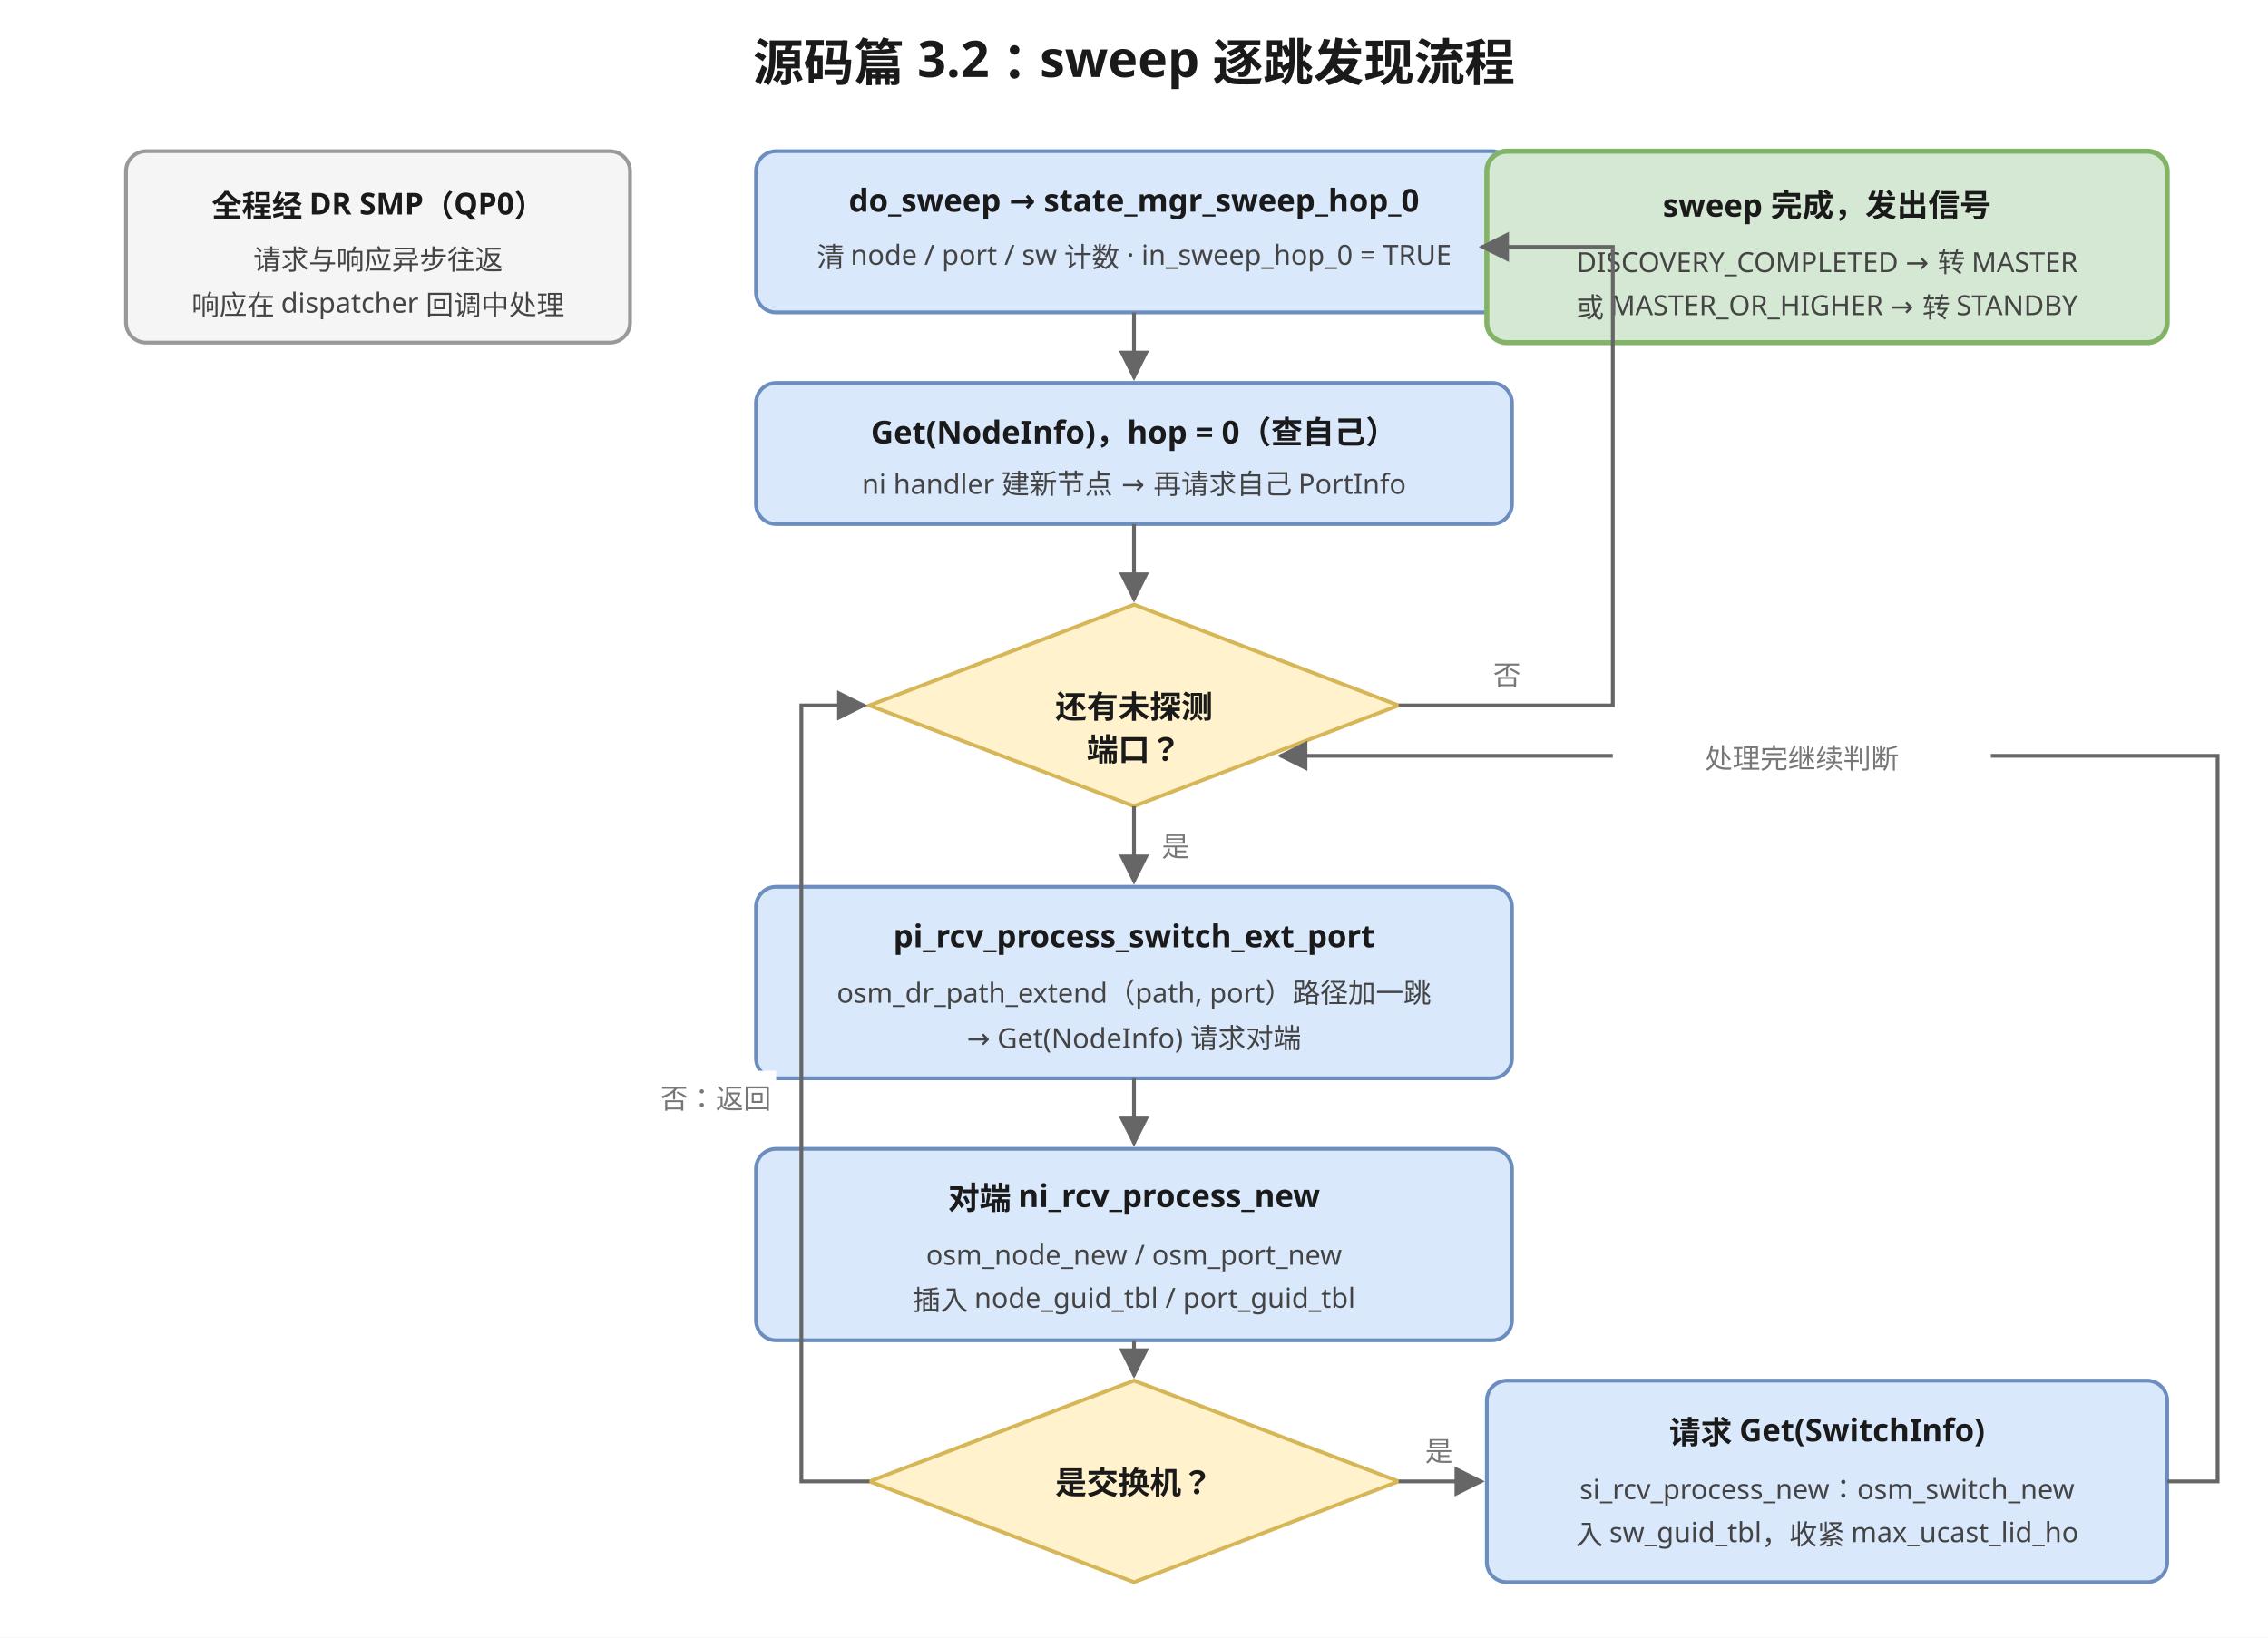
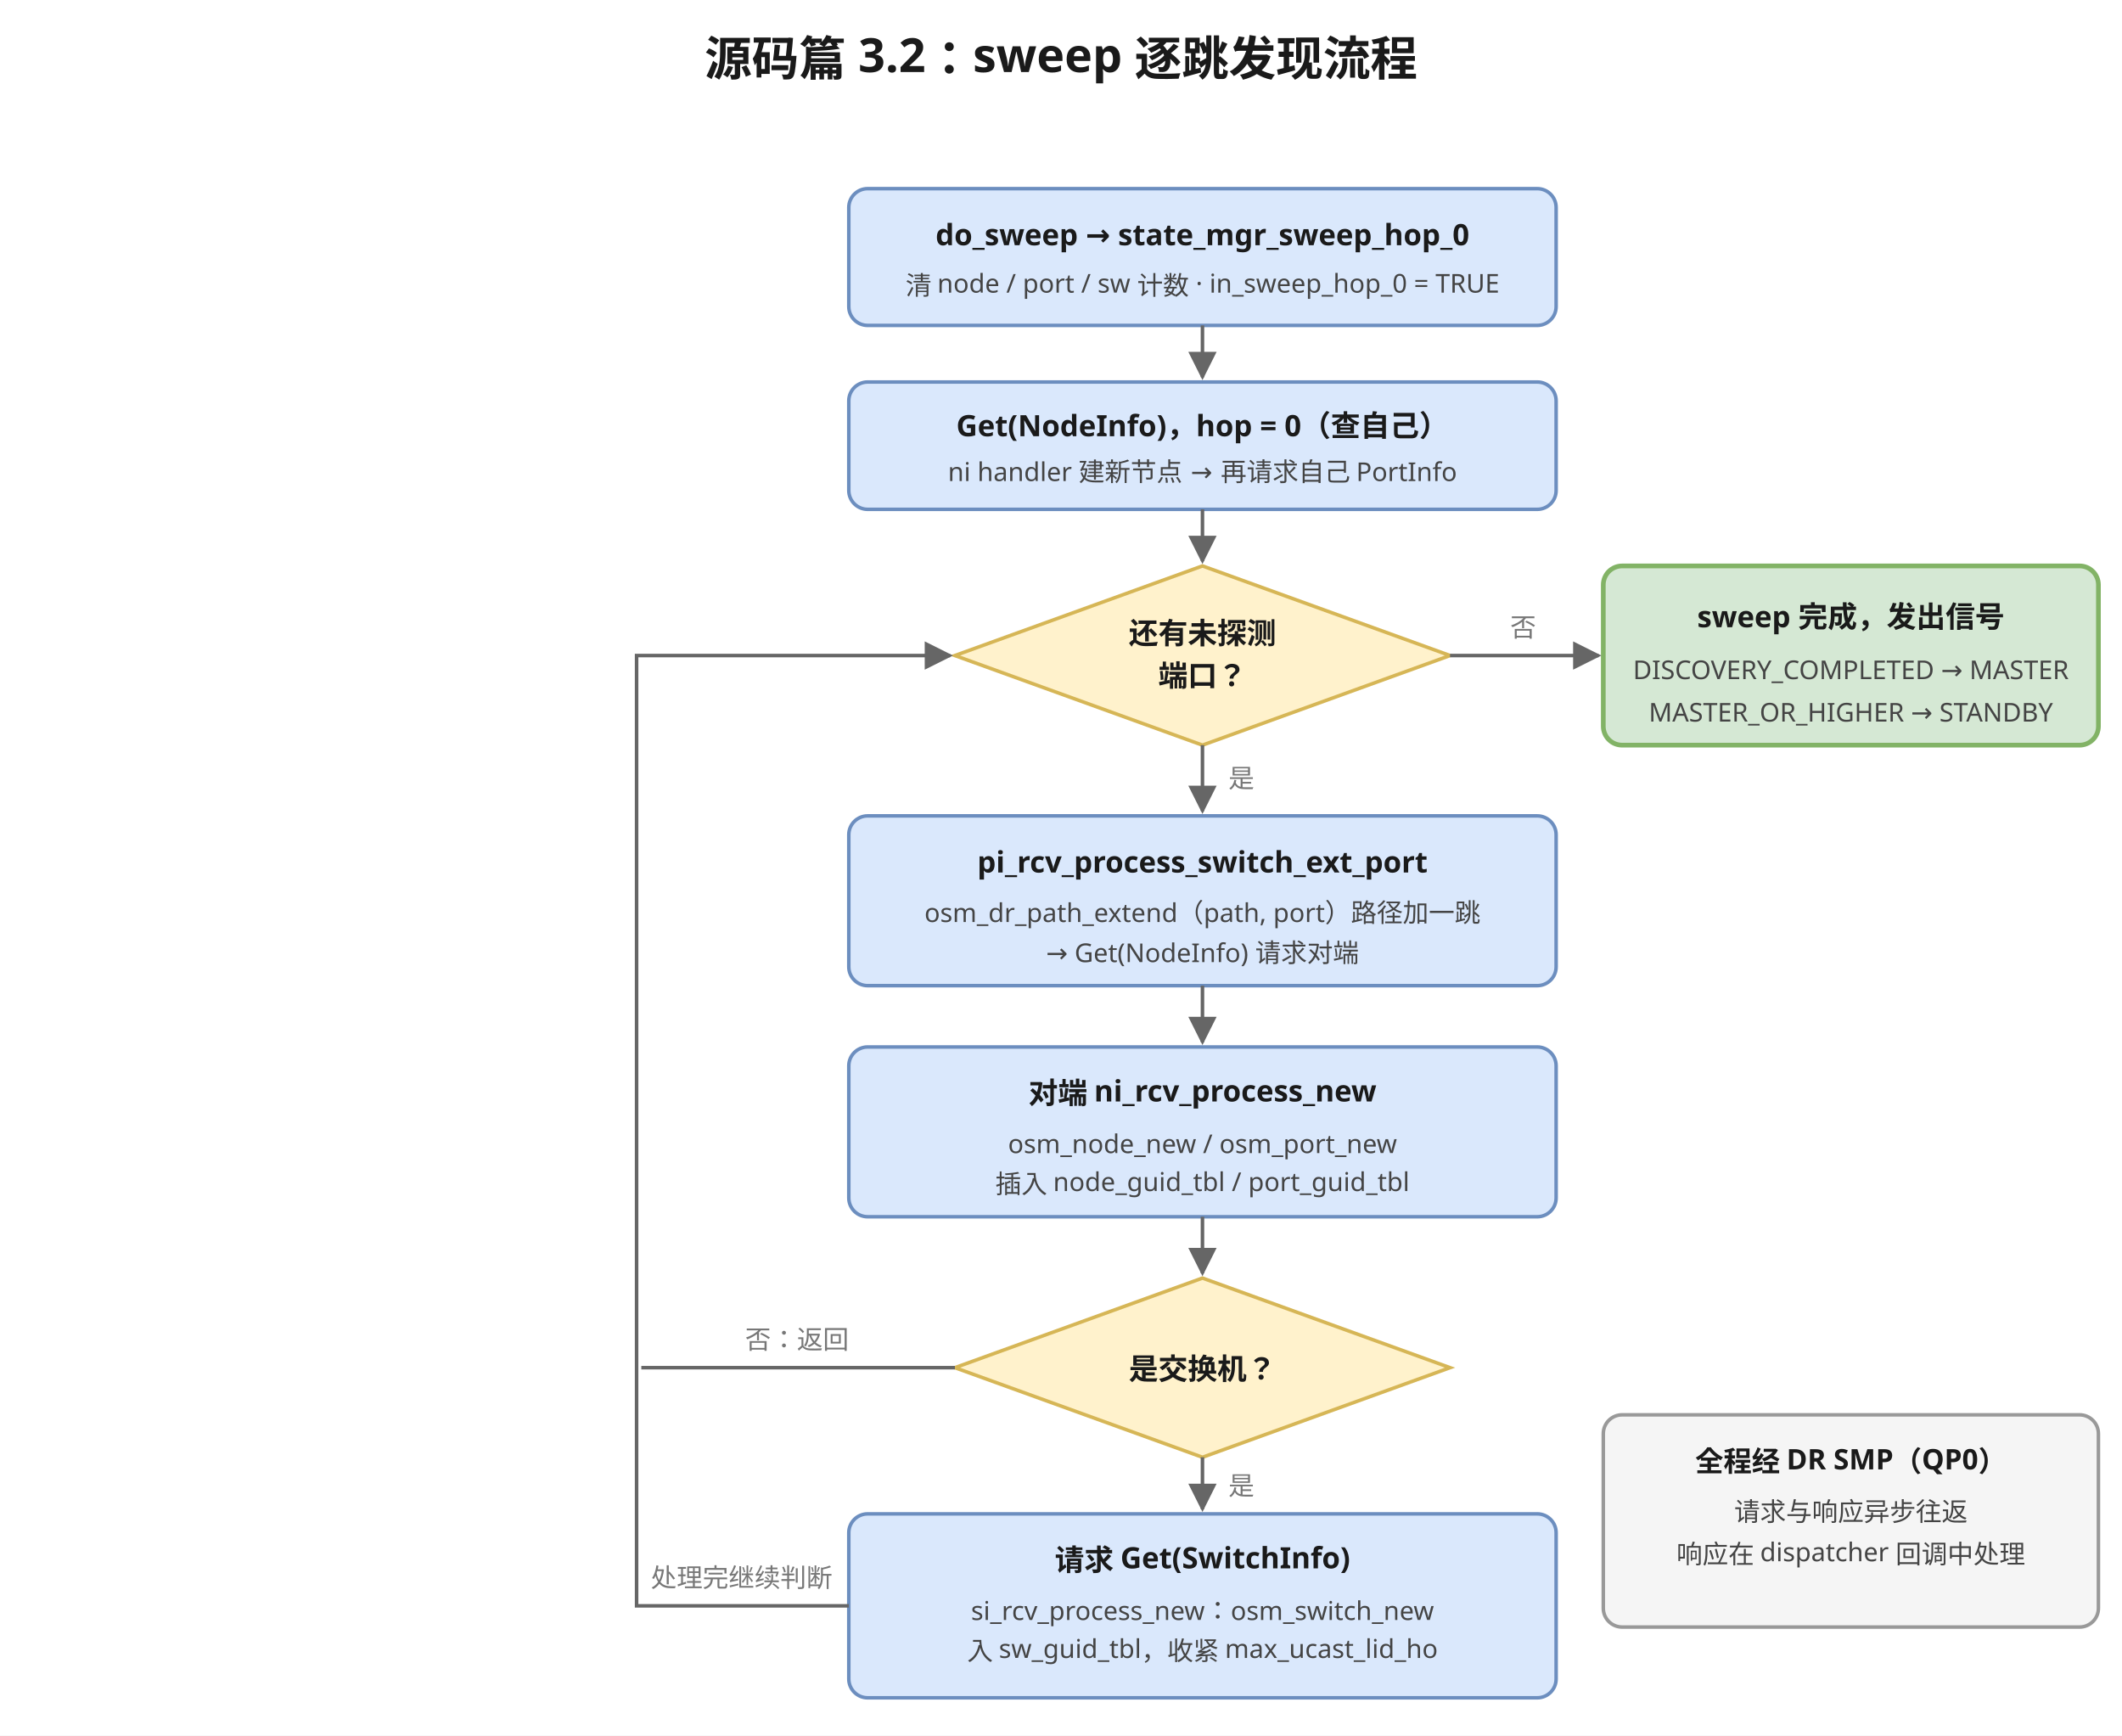
- <svg xmlns="http://www.w3.org/2000/svg" width="900" height="650" viewBox="0 0 900 650" font-family="PingFang SC, Microsoft YaHei, sans-serif">
-   <rect x="0" y="0" width="900" height="650" fill="#ffffff" />
+ <svg xmlns="http://www.w3.org/2000/svg" width="900" height="736" viewBox="0 0 900 736" font-family="PingFang SC, Microsoft YaHei, sans-serif">
+   <rect x="0" y="0" width="900" height="736" fill="#ffffff" />
  <defs>
    <marker id="arrow" viewBox="0 0 10 10" refX="9" refY="5" markerWidth="8" markerHeight="8" orient="auto">
      <path d="M 0 0 L 10 5 L 0 10 Z" fill="#666666" />
    </marker>
  </defs>
  <text x="450" y="32" text-anchor="middle" font-size="20" font-weight="bold" fill="#1a1a1a">源码篇 3.2：sweep 逐跳发现流程</text>
-   <rect x="50" y="60" width="200" height="76" rx="8" ry="8" fill="#f5f5f5" stroke="#999999" stroke-width="1.5" />
-   <text x="150" y="86" text-anchor="middle" font-size="12" font-weight="bold" fill="#1a1a1a">全程经 DR SMP（QP0）</text>
-   <text x="150" y="107" text-anchor="middle" font-size="11" fill="#444444">请求与响应异步往返</text>
-   <text x="150" y="125" text-anchor="middle" font-size="11" fill="#444444">响应在 dispatcher 回调中处理</text>
-   <rect x="300" y="60" width="300" height="64" rx="8" ry="8" fill="#dae8fc" stroke="#6c8ebf" stroke-width="1.5" />
-   <text x="450" y="84" text-anchor="middle" font-size="12.5" font-weight="bold" fill="#1a1a1a">do_sweep → state_mgr_sweep_hop_0</text>
-   <text x="450" y="106" text-anchor="middle" font-size="11" fill="#444444">清 node / port / sw 计数 · in_sweep_hop_0 = TRUE</text>
-   <rect x="590" y="60" width="270" height="76" rx="8" ry="8" fill="#d5e8d4" stroke="#82b366" stroke-width="2" />
-   <text x="725" y="86" text-anchor="middle" font-size="12.5" font-weight="bold" fill="#1a1a1a">sweep 完成，发出信号</text>
-   <text x="725" y="108" text-anchor="middle" font-size="11" fill="#444444">DISCOVERY_COMPLETED → 转 MASTER</text>
-   <text x="725" y="126" text-anchor="middle" font-size="11" fill="#444444">或 MASTER_OR_HIGHER → 转 STANDBY</text>
-   <rect x="300" y="152" width="300" height="56" rx="8" ry="8" fill="#dae8fc" stroke="#6c8ebf" stroke-width="1.5" />
-   <text x="450" y="176" text-anchor="middle" font-size="12.5" font-weight="bold" fill="#1a1a1a">Get(NodeInfo)，hop = 0（查自己）</text>
-   <text x="450" y="196" text-anchor="middle" font-size="11" fill="#444444">ni handler 建新节点 → 再请求自己 PortInfo</text>
-   <polygon points="450,240 555,280 450,320 345,280" fill="#fff2cc" stroke="#d6b656" stroke-width="1.5" />
-   <text x="450" y="285" text-anchor="middle" font-size="12.5" font-weight="bold" fill="#1a1a1a">还有未探测</text>
-   <text x="450" y="302" text-anchor="middle" font-size="12.5" font-weight="bold" fill="#1a1a1a">端口？</text>
-   <rect x="300" y="352" width="300" height="76" rx="8" ry="8" fill="#dae8fc" stroke="#6c8ebf" stroke-width="1.5" />
-   <text x="450" y="376" text-anchor="middle" font-size="12.5" font-weight="bold" fill="#1a1a1a">pi_rcv_process_switch_ext_port</text>
-   <text x="450" y="398" text-anchor="middle" font-size="11" fill="#444444">osm_dr_path_extend（path, port）路径加一跳</text>
-   <text x="450" y="416" text-anchor="middle" font-size="11" fill="#444444">→ Get(NodeInfo) 请求对端</text>
-   <rect x="300" y="456" width="300" height="76" rx="8" ry="8" fill="#dae8fc" stroke="#6c8ebf" stroke-width="1.5" />
-   <text x="450" y="480" text-anchor="middle" font-size="12.5" font-weight="bold" fill="#1a1a1a">对端 ni_rcv_process_new</text>
-   <text x="450" y="502" text-anchor="middle" font-size="11" fill="#444444">osm_node_new / osm_port_new</text>
-   <text x="450" y="520" text-anchor="middle" font-size="11" fill="#444444">插入 node_guid_tbl / port_guid_tbl</text>
-   <polygon points="450,548 555,588 450,628 345,588" fill="#fff2cc" stroke="#d6b656" stroke-width="1.5" />
-   <text x="450" y="593" text-anchor="middle" font-size="12.5" font-weight="bold" fill="#1a1a1a">是交换机？</text>
-   <rect x="590" y="548" width="270" height="80" rx="8" ry="8" fill="#dae8fc" stroke="#6c8ebf" stroke-width="1.5" />
-   <text x="725" y="573" text-anchor="middle" font-size="12.5" font-weight="bold" fill="#1a1a1a">请求 Get(SwitchInfo)</text>
-   <text x="725" y="595" text-anchor="middle" font-size="11" fill="#444444">si_rcv_process_new：osm_switch_new</text>
-   <text x="725" y="613" text-anchor="middle" font-size="11" fill="#444444">入 sw_guid_tbl，收紧 max_ucast_lid_ho</text>
-   <line x1="450" y1="124" x2="450" y2="150" stroke="#666666" stroke-width="1.5" marker-end="url(#arrow)" />
-   <line x1="450" y1="208" x2="450" y2="238" stroke="#666666" stroke-width="1.5" marker-end="url(#arrow)" />
-   <line x1="450" y1="320" x2="450" y2="350" stroke="#666666" stroke-width="1.5" marker-end="url(#arrow)" />
-   <line x1="450" y1="428" x2="450" y2="454" stroke="#666666" stroke-width="1.5" marker-end="url(#arrow)" />
-   <line x1="450" y1="532" x2="450" y2="546" stroke="#666666" stroke-width="1.5" marker-end="url(#arrow)" />
-   <polyline points="555,280 640,280 640,98 588,98" fill="none" stroke="#666666" stroke-width="1.5" marker-end="url(#arrow)" />
-   <text x="598" y="272" text-anchor="middle" font-size="11" fill="#777777">否</text>
-   <text x="461" y="340" text-anchor="start" font-size="11" fill="#777777">是</text>
-   <line x1="555" y1="588" x2="588" y2="588" stroke="#666666" stroke-width="1.5" marker-end="url(#arrow)" />
-   <text x="571" y="580" text-anchor="middle" font-size="11" fill="#777777">是</text>
-   <polyline points="860,588 880,588 880,300 508,300" fill="none" stroke="#666666" stroke-width="1.5" marker-end="url(#arrow)" />
-   <rect x="640" y="290" width="150" height="20" fill="#ffffff" />
-   <text x="715" y="305" text-anchor="middle" font-size="11" fill="#777777">处理完继续判断</text>
-   <polyline points="345,588 318,588 318,280 343,280" fill="none" stroke="#666666" stroke-width="1.5" marker-end="url(#arrow)" />
-   <rect x="238" y="425" width="70" height="20" fill="#ffffff" />
-   <text x="306" y="440" text-anchor="end" font-size="11" fill="#777777">否：返回</text>
+   <rect x="360" y="80" width="300" height="58" rx="8" ry="8" fill="#dae8fc" stroke="#6c8ebf" stroke-width="1.5" />
+   <text x="510" y="104" text-anchor="middle" font-size="12.5" font-weight="bold" fill="#1a1a1a">do_sweep → state_mgr_sweep_hop_0</text>
+   <text x="510" y="125" text-anchor="middle" font-size="11" fill="#444444">清 node / port / sw 计数 · in_sweep_hop_0 = TRUE</text>
+   <rect x="360" y="162" width="300" height="54" rx="8" ry="8" fill="#dae8fc" stroke="#6c8ebf" stroke-width="1.5" />
+   <text x="510" y="185" text-anchor="middle" font-size="12.5" font-weight="bold" fill="#1a1a1a">Get(NodeInfo)，hop = 0（查自己）</text>
+   <text x="510" y="204" text-anchor="middle" font-size="11" fill="#444444">ni handler 建新节点 → 再请求自己 PortInfo</text>
+   <polygon points="510,240 615,278 510,316 405,278" fill="#fff2cc" stroke="#d6b656" stroke-width="1.5" />
+   <text x="510" y="273" text-anchor="middle" font-size="12.5" font-weight="bold" fill="#1a1a1a">还有未探测</text>
+   <text x="510" y="291" text-anchor="middle" font-size="12.5" font-weight="bold" fill="#1a1a1a">端口？</text>
+   <rect x="680" y="240" width="210" height="76" rx="8" ry="8" fill="#d5e8d4" stroke="#82b366" stroke-width="2" />
+   <text x="785" y="266" text-anchor="middle" font-size="12.5" font-weight="bold" fill="#1a1a1a">sweep 完成，发出信号</text>
+   <text x="785" y="288" text-anchor="middle" font-size="11" fill="#444444">DISCOVERY_COMPLETED → MASTER</text>
+   <text x="785" y="306" text-anchor="middle" font-size="11" fill="#444444">MASTER_OR_HIGHER → STANDBY</text>
+   <rect x="360" y="346" width="300" height="72" rx="8" ry="8" fill="#dae8fc" stroke="#6c8ebf" stroke-width="1.5" />
+   <text x="510" y="370" text-anchor="middle" font-size="12.5" font-weight="bold" fill="#1a1a1a">pi_rcv_process_switch_ext_port</text>
+   <text x="510" y="391" text-anchor="middle" font-size="11" fill="#444444">osm_dr_path_extend（path, port）路径加一跳</text>
+   <text x="510" y="408" text-anchor="middle" font-size="11" fill="#444444">→ Get(NodeInfo) 请求对端</text>
+   <rect x="360" y="444" width="300" height="72" rx="8" ry="8" fill="#dae8fc" stroke="#6c8ebf" stroke-width="1.5" />
+   <text x="510" y="468" text-anchor="middle" font-size="12.5" font-weight="bold" fill="#1a1a1a">对端 ni_rcv_process_new</text>
+   <text x="510" y="489" text-anchor="middle" font-size="11" fill="#444444">osm_node_new / osm_port_new</text>
+   <text x="510" y="506" text-anchor="middle" font-size="11" fill="#444444">插入 node_guid_tbl / port_guid_tbl</text>
+   <polygon points="510,542 615,580 510,618 405,580" fill="#fff2cc" stroke="#d6b656" stroke-width="1.5" />
+   <text x="510" y="585" text-anchor="middle" font-size="12.5" font-weight="bold" fill="#1a1a1a">是交换机？</text>
+   <rect x="360" y="642" width="300" height="78" rx="8" ry="8" fill="#dae8fc" stroke="#6c8ebf" stroke-width="1.5" />
+   <text x="510" y="666" text-anchor="middle" font-size="12.5" font-weight="bold" fill="#1a1a1a">请求 Get(SwitchInfo)</text>
+   <text x="510" y="687" text-anchor="middle" font-size="11" fill="#444444">si_rcv_process_new：osm_switch_new</text>
+   <text x="510" y="704" text-anchor="middle" font-size="11" fill="#444444">入 sw_guid_tbl，收紧 max_ucast_lid_ho</text>
+   <rect x="680" y="600" width="210" height="90" rx="8" ry="8" fill="#f5f5f5" stroke="#999999" stroke-width="1.5" />
+   <text x="785" y="624" text-anchor="middle" font-size="12" font-weight="bold" fill="#1a1a1a">全程经 DR SMP（QP0）</text>
+   <text x="785" y="645" text-anchor="middle" font-size="11" fill="#444444">请求与响应异步往返</text>
+   <text x="785" y="663" text-anchor="middle" font-size="11" fill="#444444">响应在 dispatcher 回调中处理</text>
+   <line x1="510" y1="138" x2="510" y2="160" stroke="#666666" stroke-width="1.5" marker-end="url(#arrow)" />
+   <line x1="510" y1="216" x2="510" y2="238" stroke="#666666" stroke-width="1.5" marker-end="url(#arrow)" />
+   <line x1="510" y1="316" x2="510" y2="344" stroke="#666666" stroke-width="1.5" marker-end="url(#arrow)" />
+   <line x1="510" y1="418" x2="510" y2="442" stroke="#666666" stroke-width="1.5" marker-end="url(#arrow)" />
+   <line x1="510" y1="516" x2="510" y2="540" stroke="#666666" stroke-width="1.5" marker-end="url(#arrow)" />
+   <line x1="510" y1="618" x2="510" y2="640" stroke="#666666" stroke-width="1.5" marker-end="url(#arrow)" />
+   <line x1="615" y1="278" x2="678" y2="278" stroke="#666666" stroke-width="1.5" marker-end="url(#arrow)" />
+   <text x="646" y="270" text-anchor="middle" font-size="11" fill="#777777">否</text>
+   <text x="521" y="334" text-anchor="start" font-size="11" fill="#777777">是</text>
+   <text x="521" y="634" text-anchor="start" font-size="11" fill="#777777">是</text>
+   <polyline points="360,681 270,681 270,278 403,278" fill="none" stroke="#666666" stroke-width="1.5" marker-end="url(#arrow)" />
+   <text x="276" y="673" text-anchor="start" font-size="11" fill="#777777">处理完继续判断</text>
+   <polyline points="405,580 272,580" fill="none" stroke="#666666" stroke-width="1.5" />
+   <text x="338" y="572" text-anchor="middle" font-size="11" fill="#777777">否：返回</text>
</svg>
